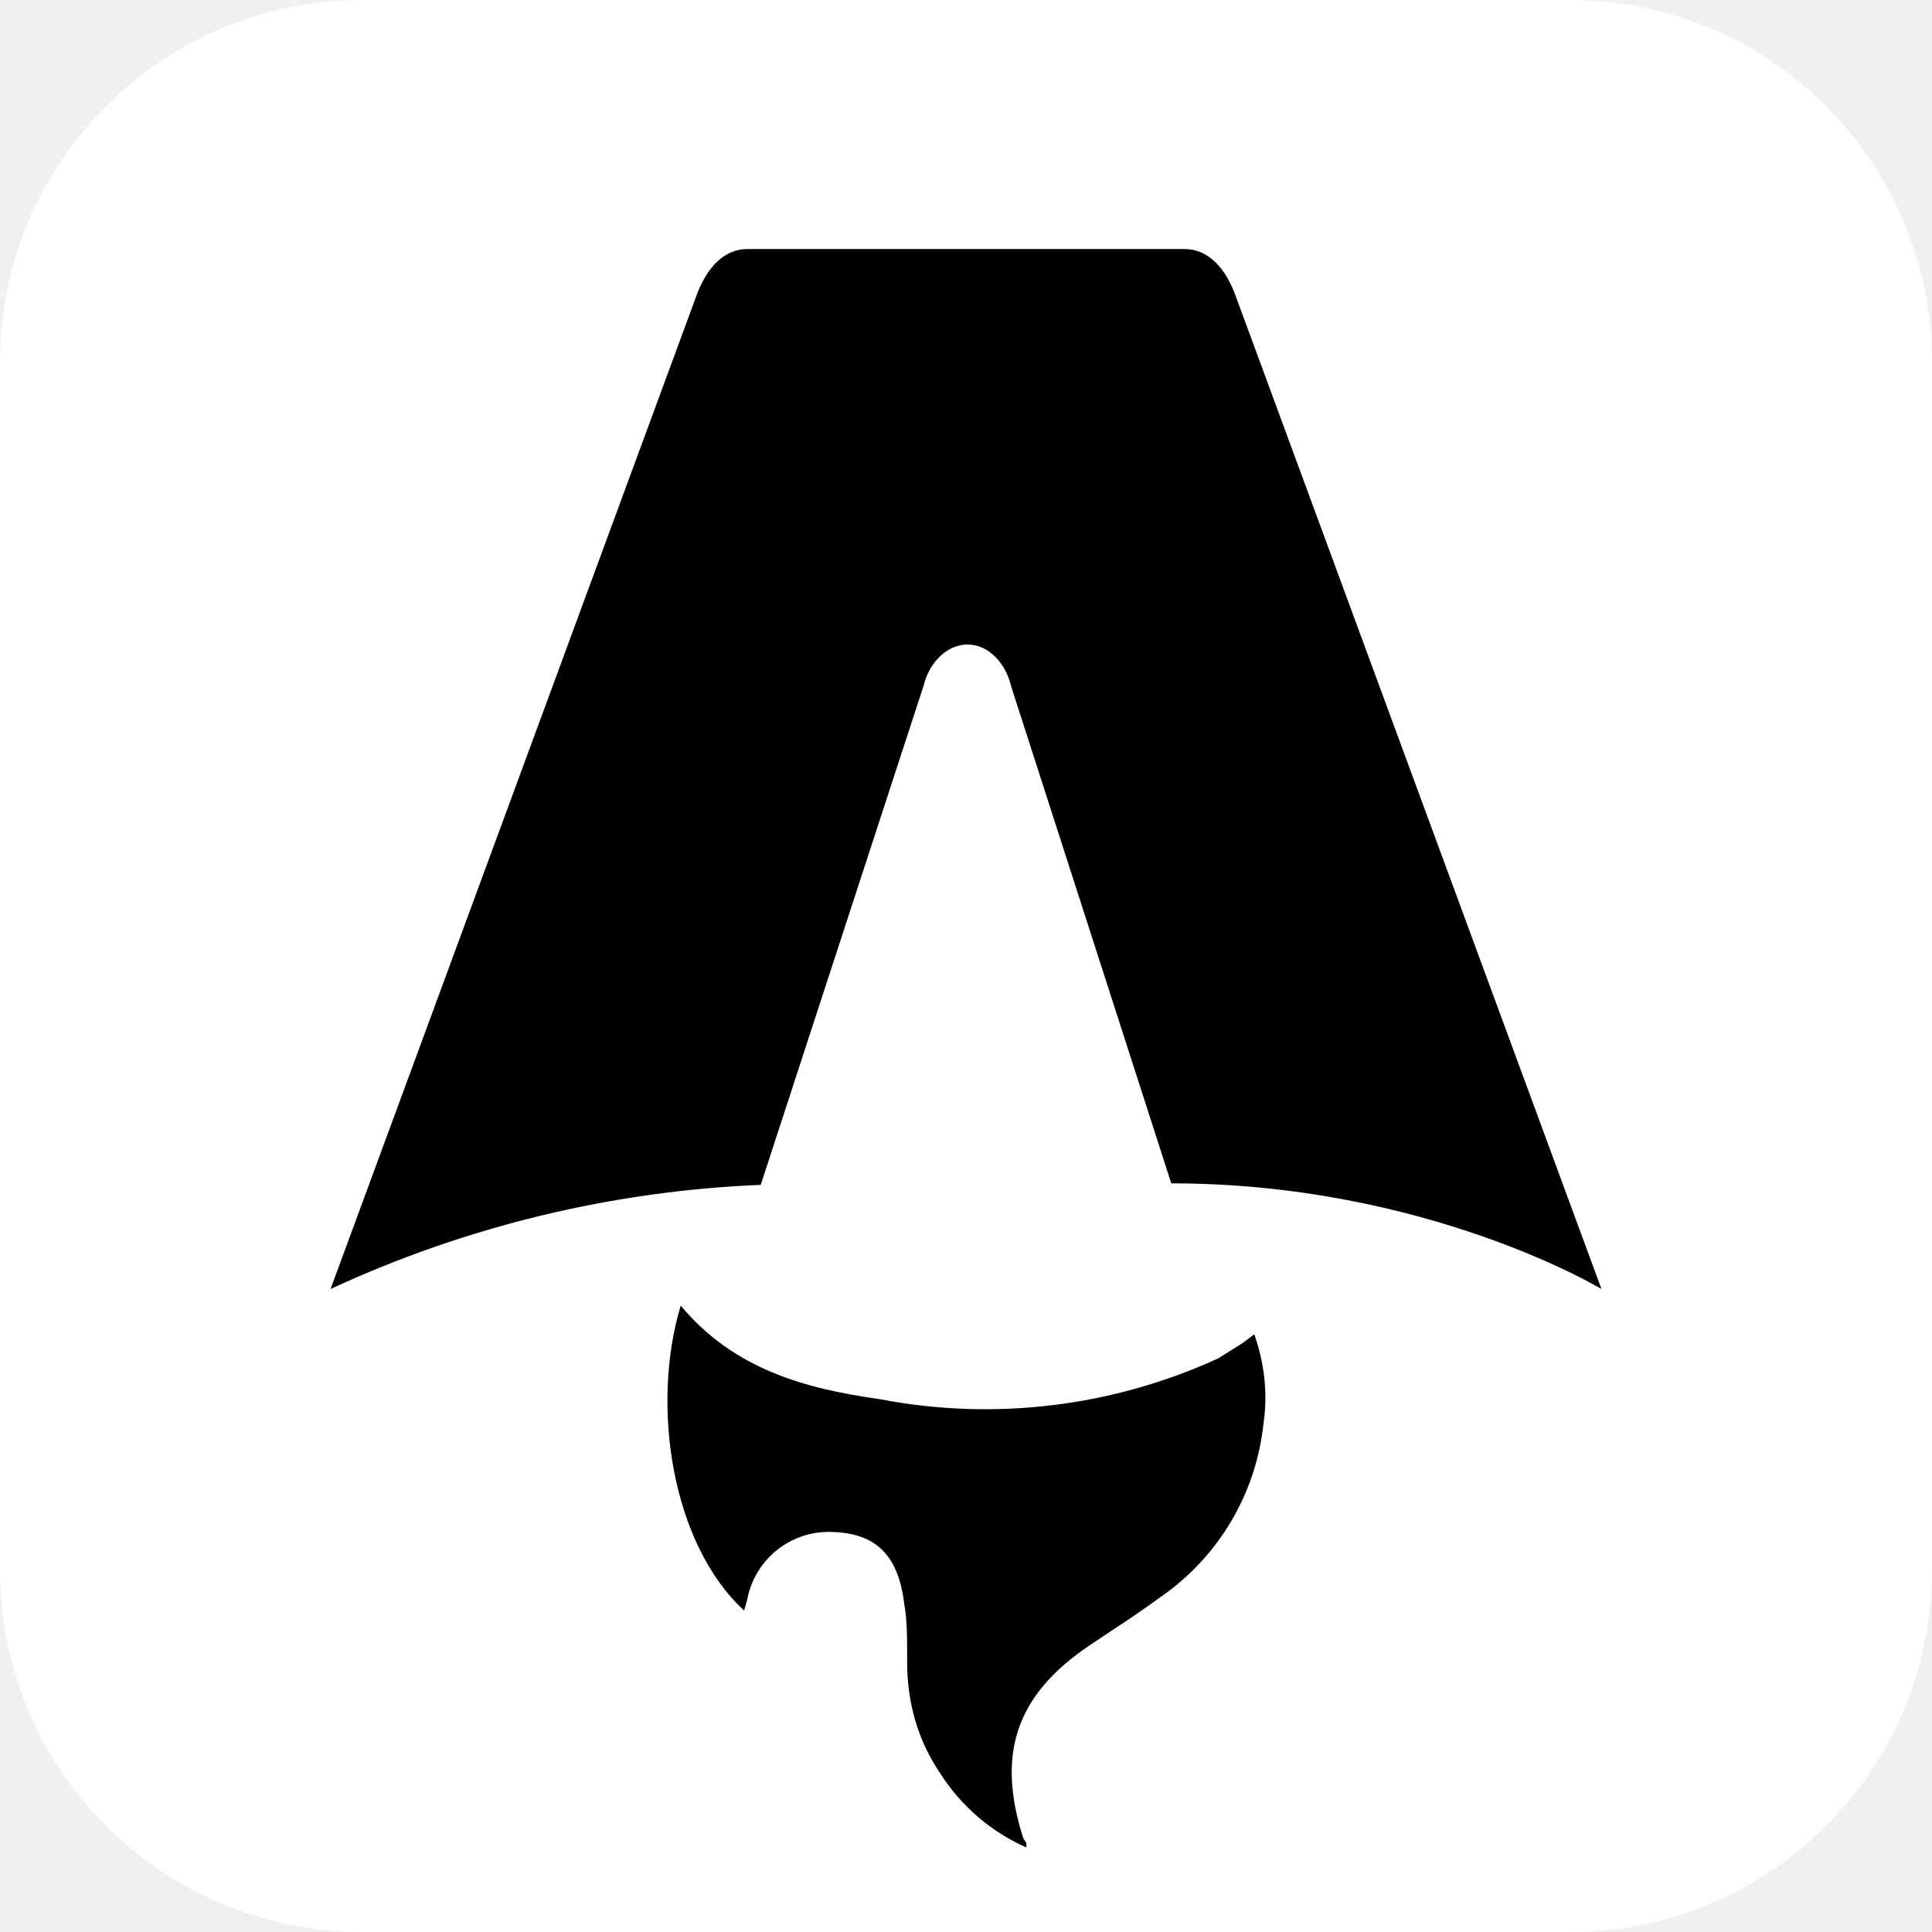
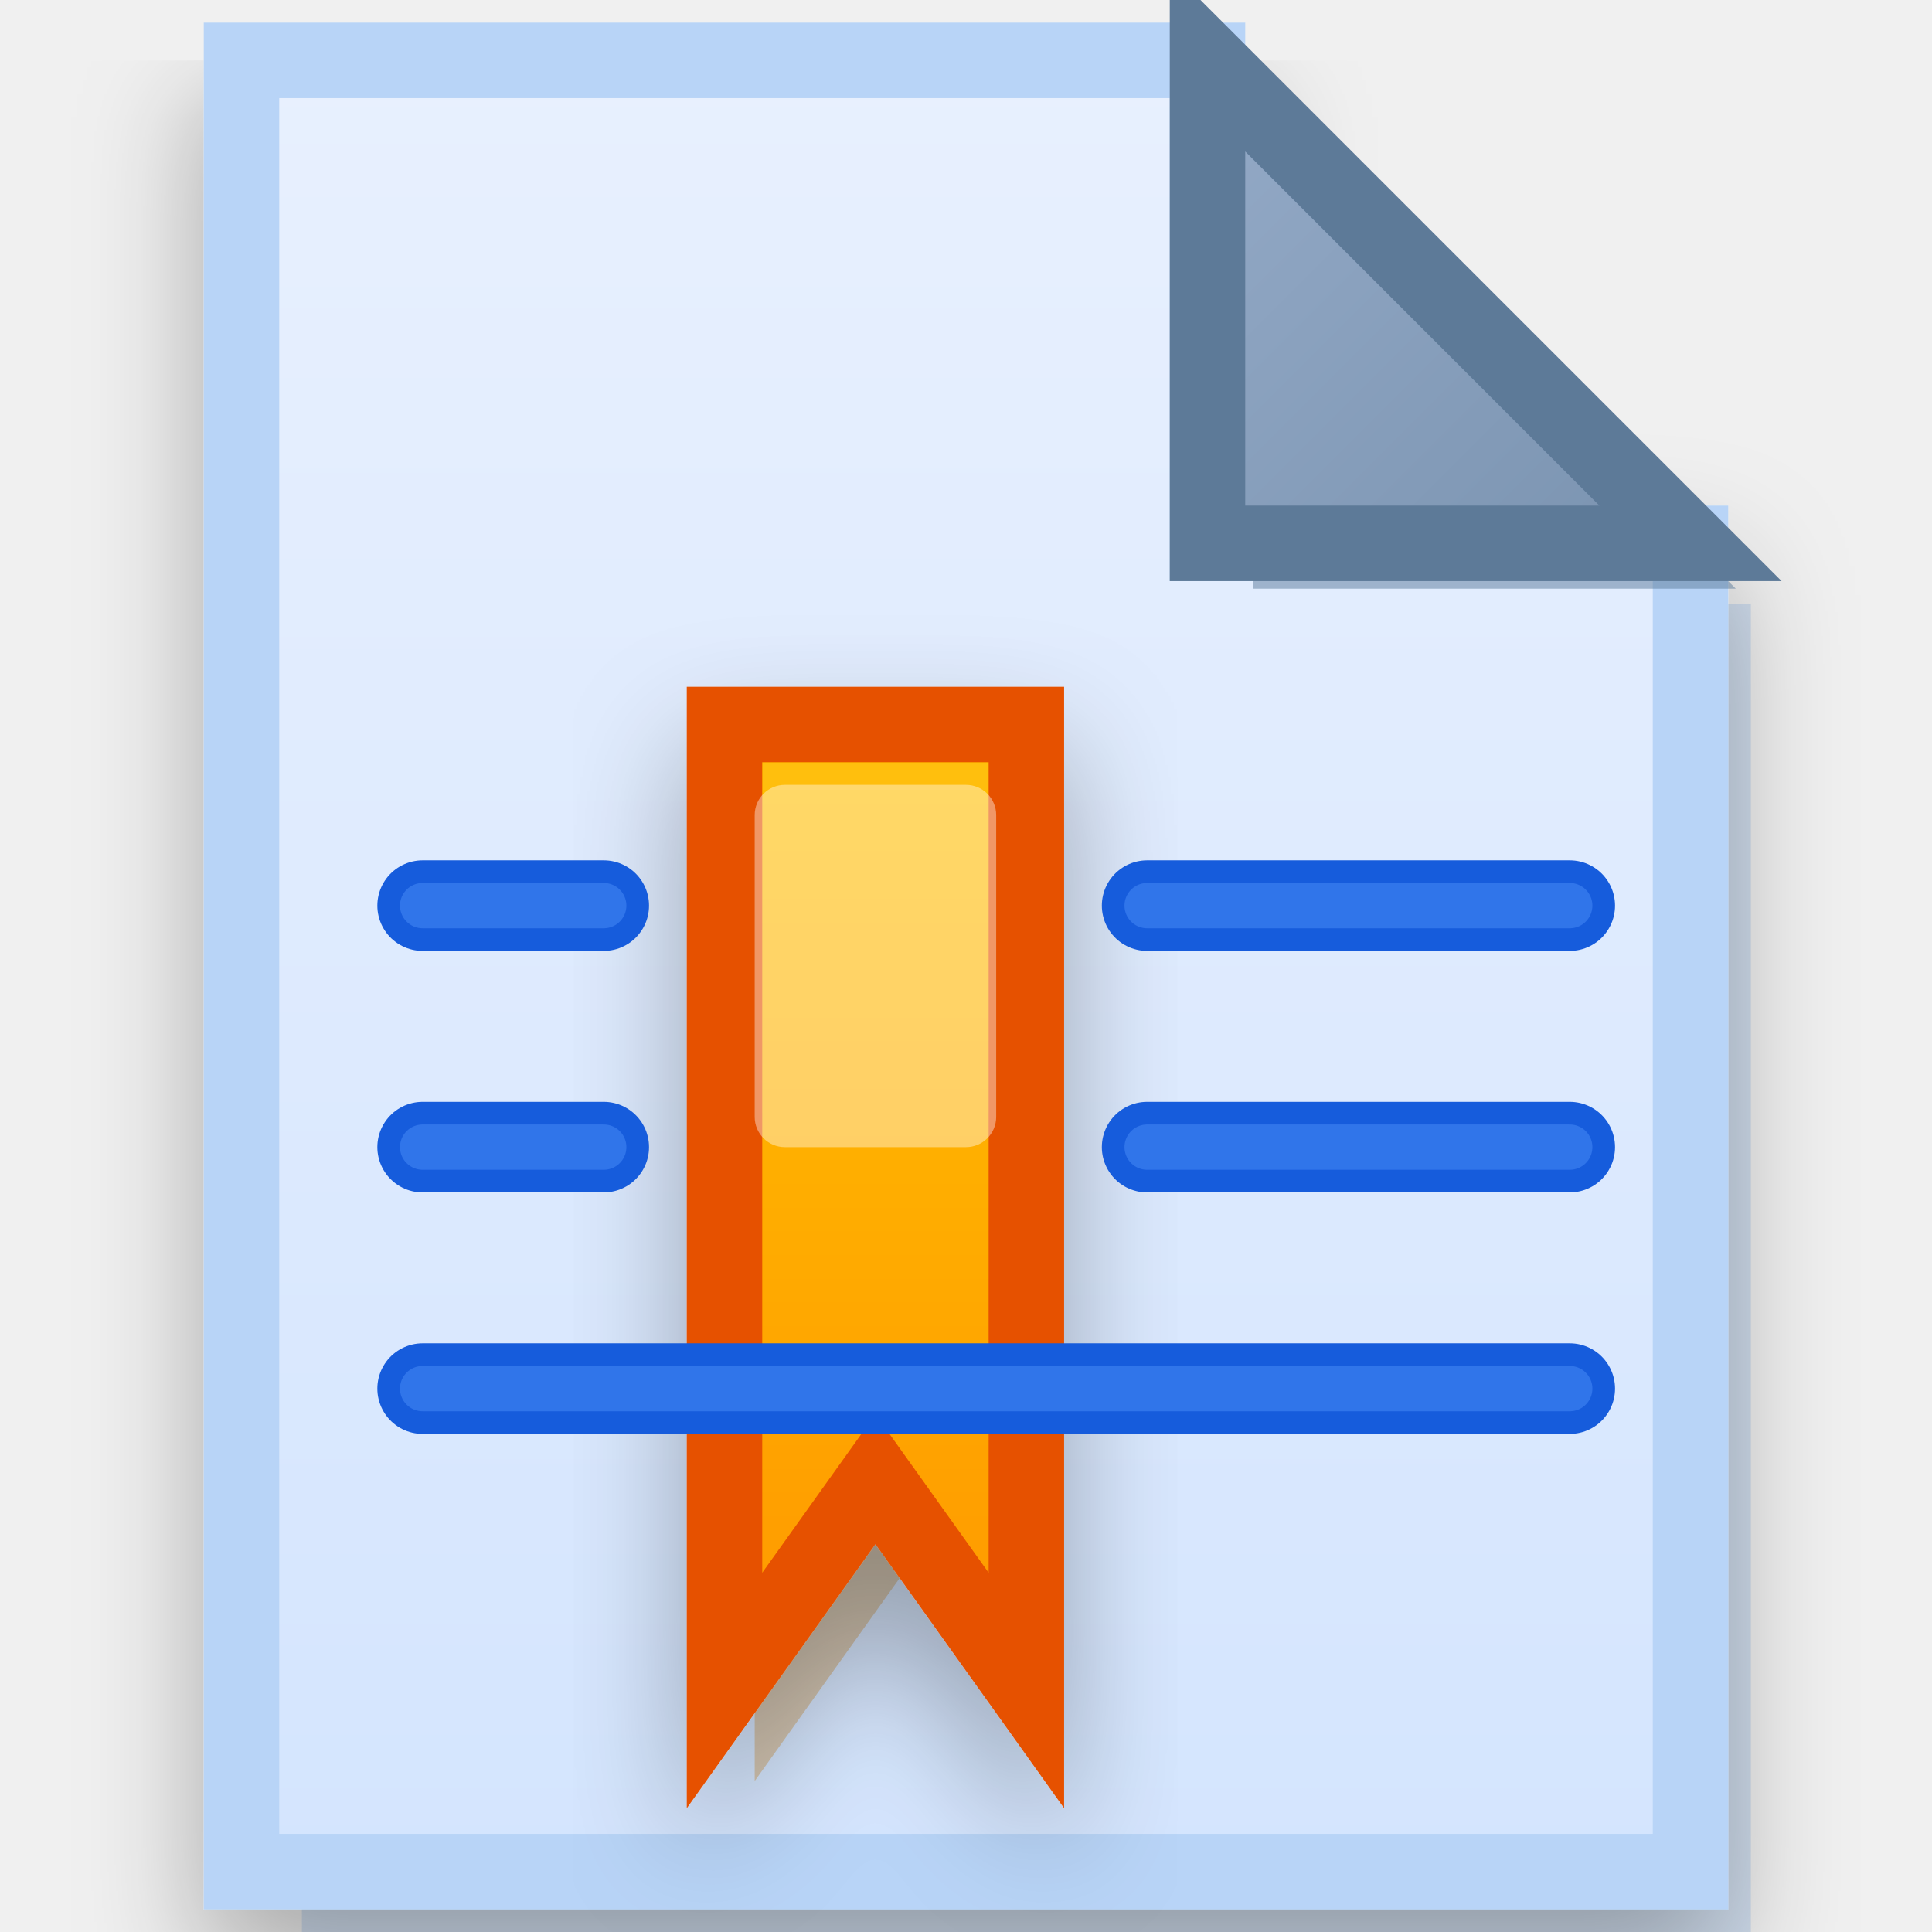
- <svg xmlns="http://www.w3.org/2000/svg" fill="none" viewBox="0 0 128 128">
-   <rect width="128" height="128" rx="24" fill="#ffffff" />
-   <path d="M50.4 78.5a75.1 75.1 0 0 0-28.5 6.9l24.2-65.7c.7-2 1.9-3.2 3.4-3.2h29c1.5 0 2.7 1.2 3.4 3.2l24.2 65.7s-11.6-7-28.5-7L67 45.5c-.4-1.7-1.6-2.8-2.9-2.8-1.3 0-2.5 1.1-2.9 2.7L50.4 78.5Zm-1.1 28.2Zm-4.2-20.2c-2 6.6-.6 15.8 4.2 20.2a17.5 17.5 0 0 1 .2-.7 5.5 5.5 0 0 1 5.7-4.5c2.8.1 4.3 1.5 4.7 4.7.2 1.1.2 2.3.2 3.5v.4c0 2.7.7 5.2 2.2 7.4a13 13 0 0 0 5.7 4.9v-.3l-.2-.3c-1.8-5.6-.5-9.5 4.4-12.8l1.5-1a73 73 0 0 0 3.2-2.2 16 16 0 0 0 6.8-11.4c.3-2 .1-4-.6-6l-.8.6-1.6 1a37 37 0 0 1-22.4 2.7c-5-.7-9.7-2-13.2-6.2Z" fill="#000" />
+ <svg xmlns="http://www.w3.org/2000/svg" width="100%" height="100%" viewBox="0 0 64 64">
+   <defs>
+     <linearGradient id="docGradient" x1="0%" y1="0%" x2="0%" y2="100%">
+       <stop offset="0%" style="stop-color:#e8f0fe;stop-opacity:1" />
+       <stop offset="100%" style="stop-color:#d4e5fe;stop-opacity:1" />
+     </linearGradient>
+     <linearGradient id="foldGradient" x1="0%" y1="0%" x2="100%" y2="100%">
+       <stop offset="0%" style="stop-color:#94aac7;stop-opacity:1" />
+       <stop offset="100%" style="stop-color:#7a93b0;stop-opacity:1" />
+     </linearGradient>
+     <linearGradient id="bookmarkGradient" x1="0%" y1="0%" x2="0%" y2="100%">
+       <stop offset="0%" style="stop-color:#ffc107;stop-opacity:1" />
+       <stop offset="100%" style="stop-color:#ff9800;stop-opacity:1" />
+     </linearGradient>
+     <filter id="shadow" x="-50%" y="-50%" width="200%" height="200%">
+       <feDropShadow dx="0" dy="2" stdDeviation="2" flood-opacity="0.3" />
+     </filter>
+   </defs>
+   <path d="M8,2 L40,2 L40,18 L56,18 L56,62 L8,62 Z" fill="#a0c0e8" opacity="0.4" transform="translate(2, 2)" />
+   <path d="M8,2 L40,2 L40,18 L56,18 L56,62 L8,62 Z" fill="url(#docGradient)" stroke="#b8d4f7" stroke-width="2.5" filter="url(#shadow)" />
+   <path d="M40,2 L56,18 L40,18 Z" fill="#5a7a9a" opacity="0.5" transform="translate(1.5, 1.5)" />
+   <path d="M40,2 L56,18 L40,18 Z" fill="url(#foldGradient)" stroke="#5d7a98" stroke-width="2.5" />
+   <path d="M24,24 L24,58 L29,51 L34,58 L34,24 Z" fill="#cc7a00" opacity="0.3" transform="translate(1, 1)" />
+   <path d="M24,24 L24,56 L29,49 L34,56 L34,24 Z" fill="url(#bookmarkGradient)" stroke="#e65100" stroke-width="2.5" filter="url(#shadow)" />
+   <rect x="25" y="26" width="8" height="12" fill="#ffffff" opacity="0.4" rx="1" />
+   <g stroke="#165cdc" stroke-width="3" stroke-linecap="round">
+     <line x1="14" y1="30" x2="20" y2="30" />
+     <line x1="14" y1="38" x2="20" y2="38" />
+     <line x1="38" y1="30" x2="52" y2="30" />
+     <line x1="38" y1="38" x2="52" y2="38" />
+     <line x1="14" y1="46" x2="52" y2="46" />
+   </g>
+   <g stroke="#4a8df8" stroke-width="1.5" stroke-linecap="round" opacity="0.5">
+     <line x1="14" y1="30" x2="20" y2="30" />
+     <line x1="14" y1="38" x2="20" y2="38" />
+     <line x1="38" y1="30" x2="52" y2="30" />
+     <line x1="38" y1="38" x2="52" y2="38" />
+     <line x1="14" y1="46" x2="52" y2="46" />
+   </g>
</svg>
